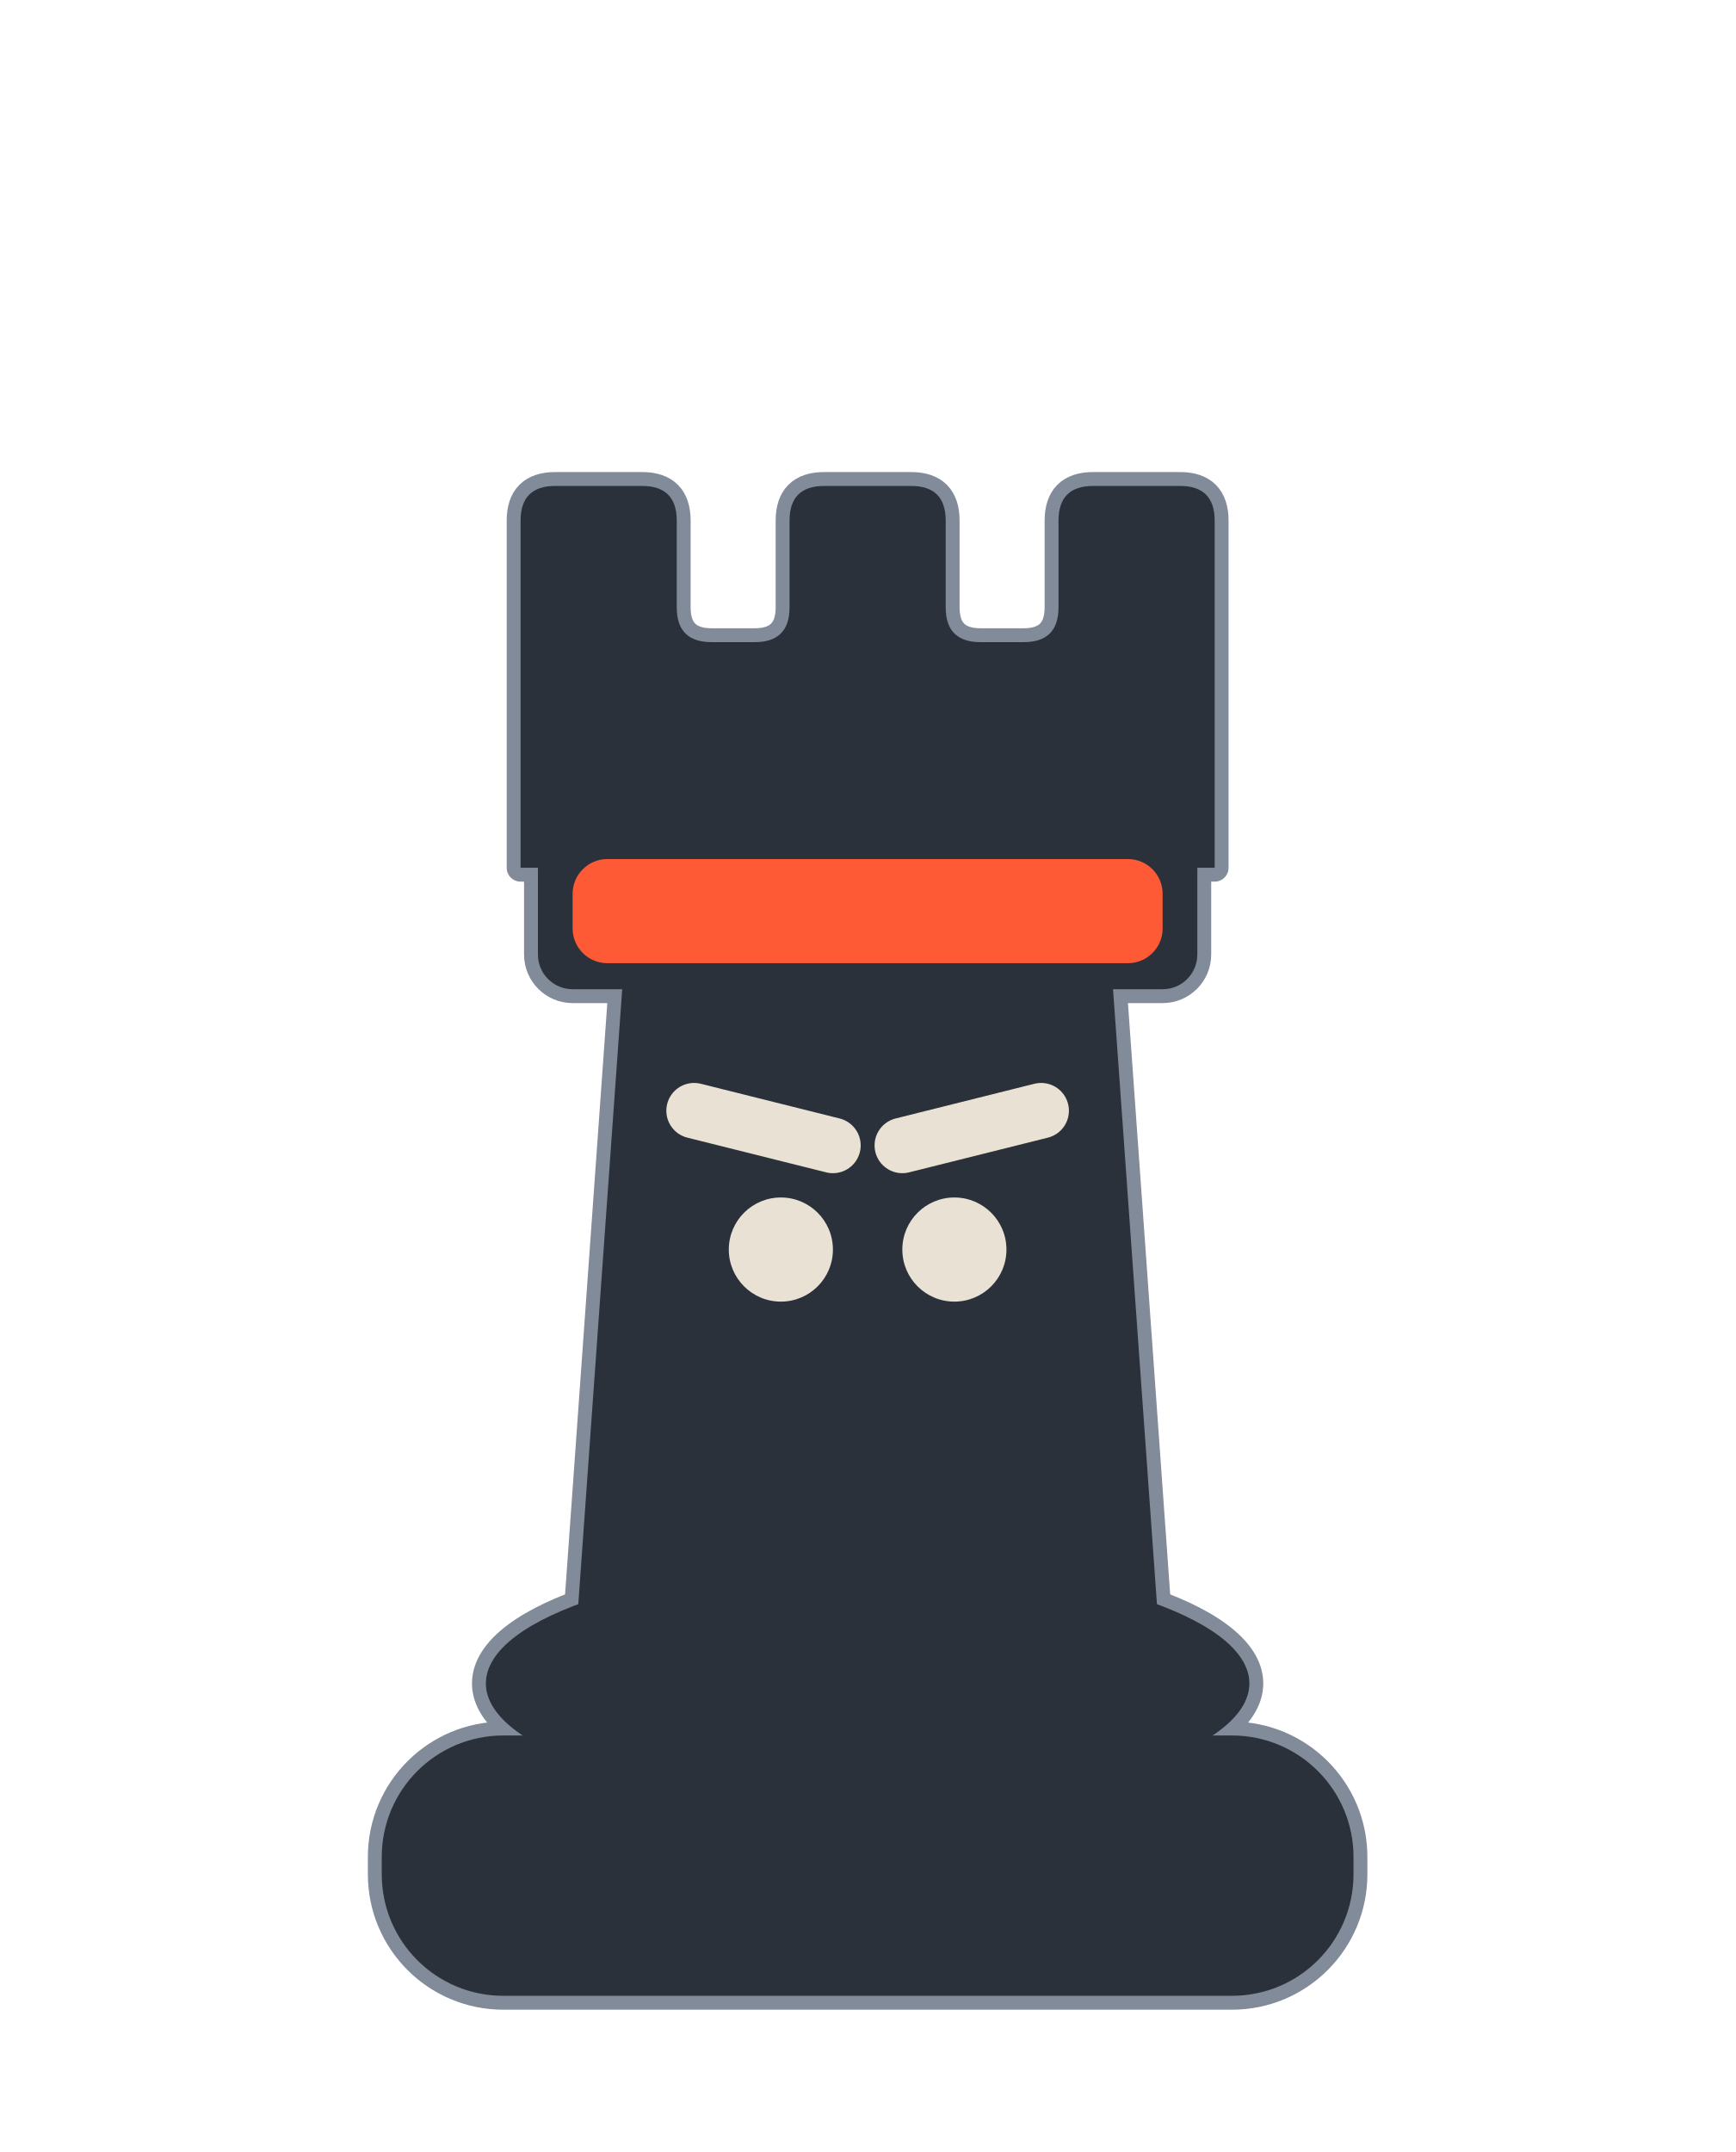
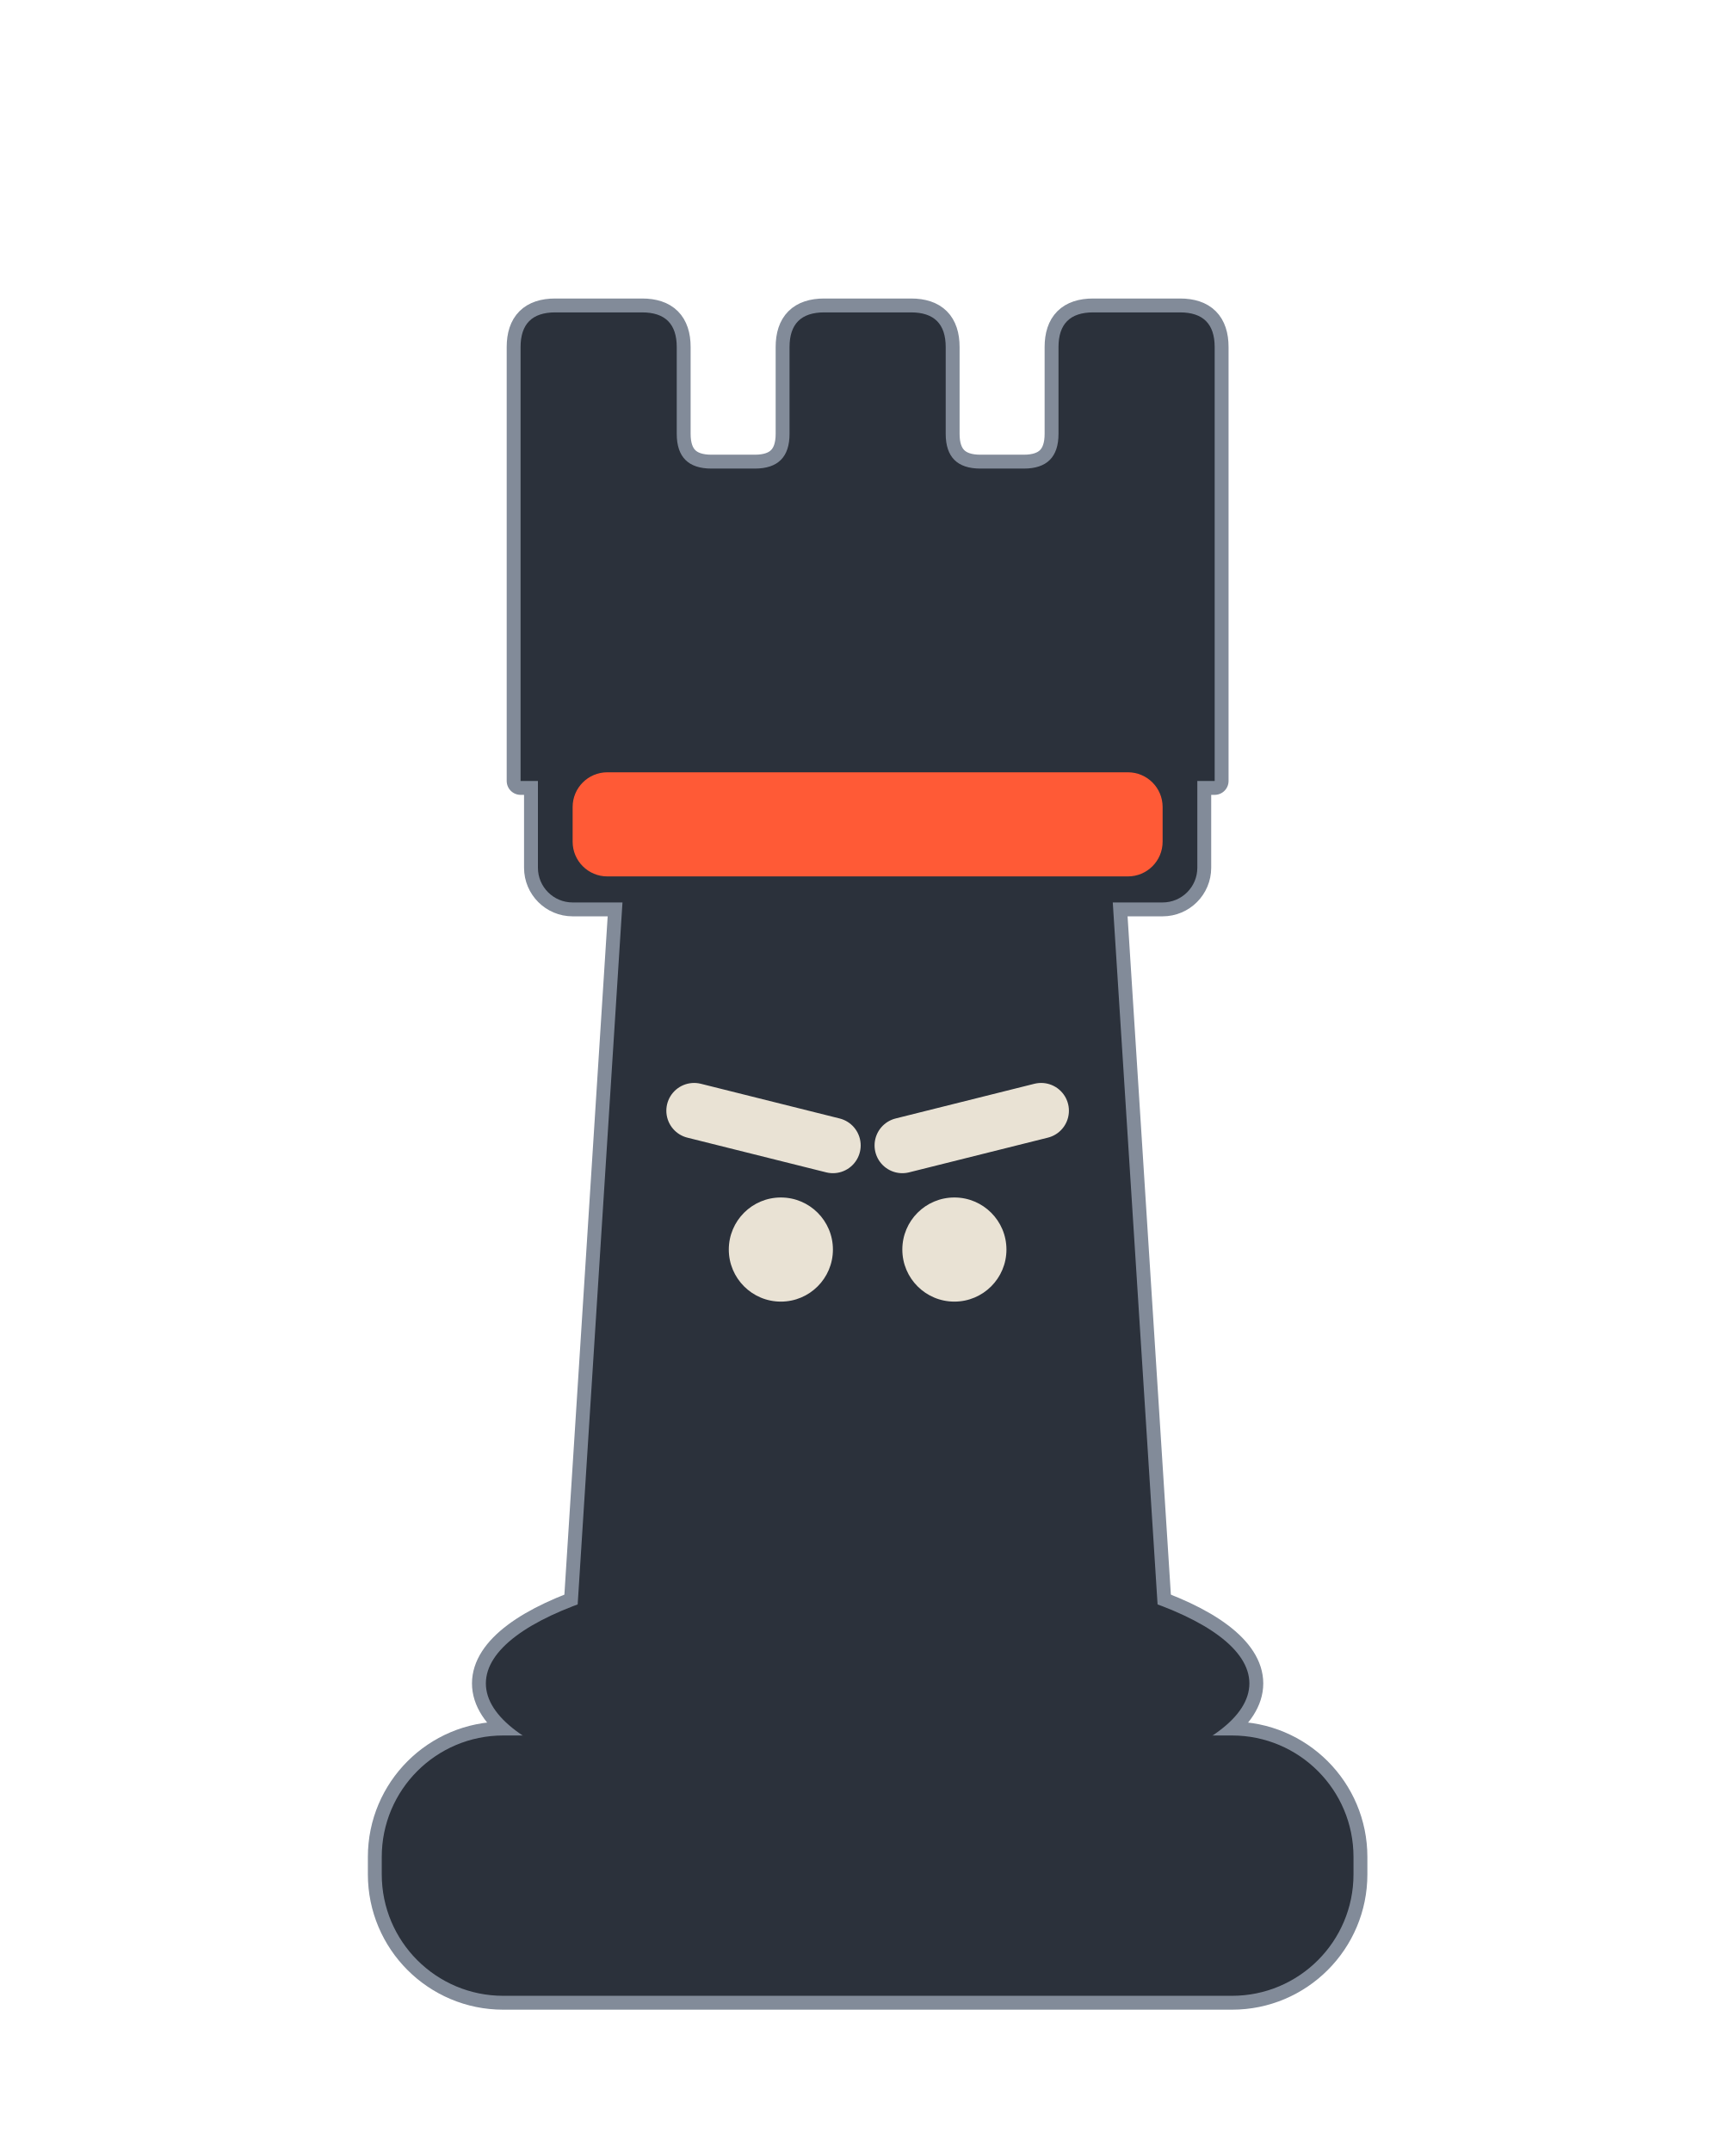
<svg xmlns="http://www.w3.org/2000/svg" viewBox="0 0 100 124">
  <g stroke-linejoin="round" stroke-linecap="round">
    <rect x="22" y="100" width="56" height="15" rx="7" fill="#828b99" stroke="#828b99" stroke-width="1.6" />
    <ellipse cx="50" cy="97" rx="22" ry="7" fill="#828b99" stroke="#828b99" stroke-width="1.6" />
-     <path d="M33,97 L36,55 L64,55 L67,97 Z" fill="#828b99" stroke="#828b99" stroke-width="1.6" />
-     <rect x="31" y="48" width="38" height="9" rx="2" fill="#828b99" stroke="#828b99" stroke-width="1.6" />
-     <path d="M30,50 L30,30 Q30,28 32,28 L37,28 Q39,28 39,30 L39,35 Q39,37 41,37 L43.5,37 Q45.5,37 45.5,35 L45.5,30 Q45.5,28 47.5,28 L52.5,28 Q54.5,28 54.5,30 L54.5,35 Q54.5,37 56.5,37 L59,37 Q61,37 61,35 L61,30 Q61,28 63,28 L68,28 Q70,28 70,30 L70,50 Z" fill="#828b99" stroke="#828b99" stroke-width="1.6" />
+     <path d="M33,97 L36,50 L64,50 L67,97 Z" fill="#828b99" stroke="#828b99" stroke-width="1.6" />
+     <rect x="31" y="43" width="38" height="9" rx="2" fill="#828b99" stroke="#828b99" stroke-width="1.6" />
+     <path d="M30,45 L30,20 Q30,18 32,18 L37,18 Q39,18 39,20 L39,25 Q39,27 41,27 L43.5,27 Q45.5,27 45.5,25 L45.5,20 Q45.5,18 47.5,18 L52.5,18 Q54.5,18 54.5,20 L54.5,25 Q54.5,27 56.5,27 L59,27 Q61,27 61,25 L61,20 Q61,18 63,18 L68,18 Q70,18 70,20 L70,45 Z" fill="#828b99" stroke="#828b99" stroke-width="1.6" />
  </g>
  <rect x="22" y="100" width="56" height="15" rx="7" fill="#2b313b" />
  <ellipse cx="50" cy="97" rx="22" ry="7" fill="#2b313b" />
-   <path d="M33,97 L36,55 L64,55 L67,97 Z" fill="#2b313b" />
-   <rect x="31" y="48" width="38" height="9" rx="2" fill="#2b313b" />
-   <path d="M30,50 L30,30 Q30,28 32,28 L37,28 Q39,28 39,30 L39,35 Q39,37 41,37 L43.5,37 Q45.5,37 45.5,35 L45.5,30 Q45.5,28 47.5,28 L52.5,28 Q54.5,28 54.5,30 L54.5,35 Q54.5,37 56.5,37 L59,37 Q61,37 61,35 L61,30 Q61,28 63,28 L68,28 Q70,28 70,30 L70,50 Z" fill="#2b313b" />
-   <rect x="33" y="49.5" width="34" height="6" rx="2" fill="#ff5a36" />
+   <path d="M33,97 L36,50 L64,50 L67,97 Z" fill="#2b313b" />
+   <rect x="31" y="43" width="38" height="9" rx="2" fill="#2b313b" />
+   <path d="M30,45 L30,20 Q30,18 32,18 L37,18 Q39,18 39,20 L39,25 Q39,27 41,27 L43.5,27 Q45.5,27 45.5,25 L45.5,20 Q45.5,18 47.5,18 L52.5,18 Q54.5,18 54.5,20 L54.5,25 Q54.5,27 56.5,27 L59,27 Q61,27 61,25 L61,20 Q61,18 63,18 L68,18 Q70,18 70,20 L70,45 Z" fill="#2b313b" />
+   <rect x="33" y="44.5" width="34" height="6" rx="2" fill="#ff5a36" />
  <path d="M40,64 L48,66" stroke="#e9e2d4" stroke-width="3.2" stroke-linecap="round" />
  <path d="M60,64 L52,66" stroke="#e9e2d4" stroke-width="3.2" stroke-linecap="round" />
  <circle cx="45" cy="72" r="3" fill="#e9e2d4" />
  <circle cx="55" cy="72" r="3" fill="#e9e2d4" />
</svg>
